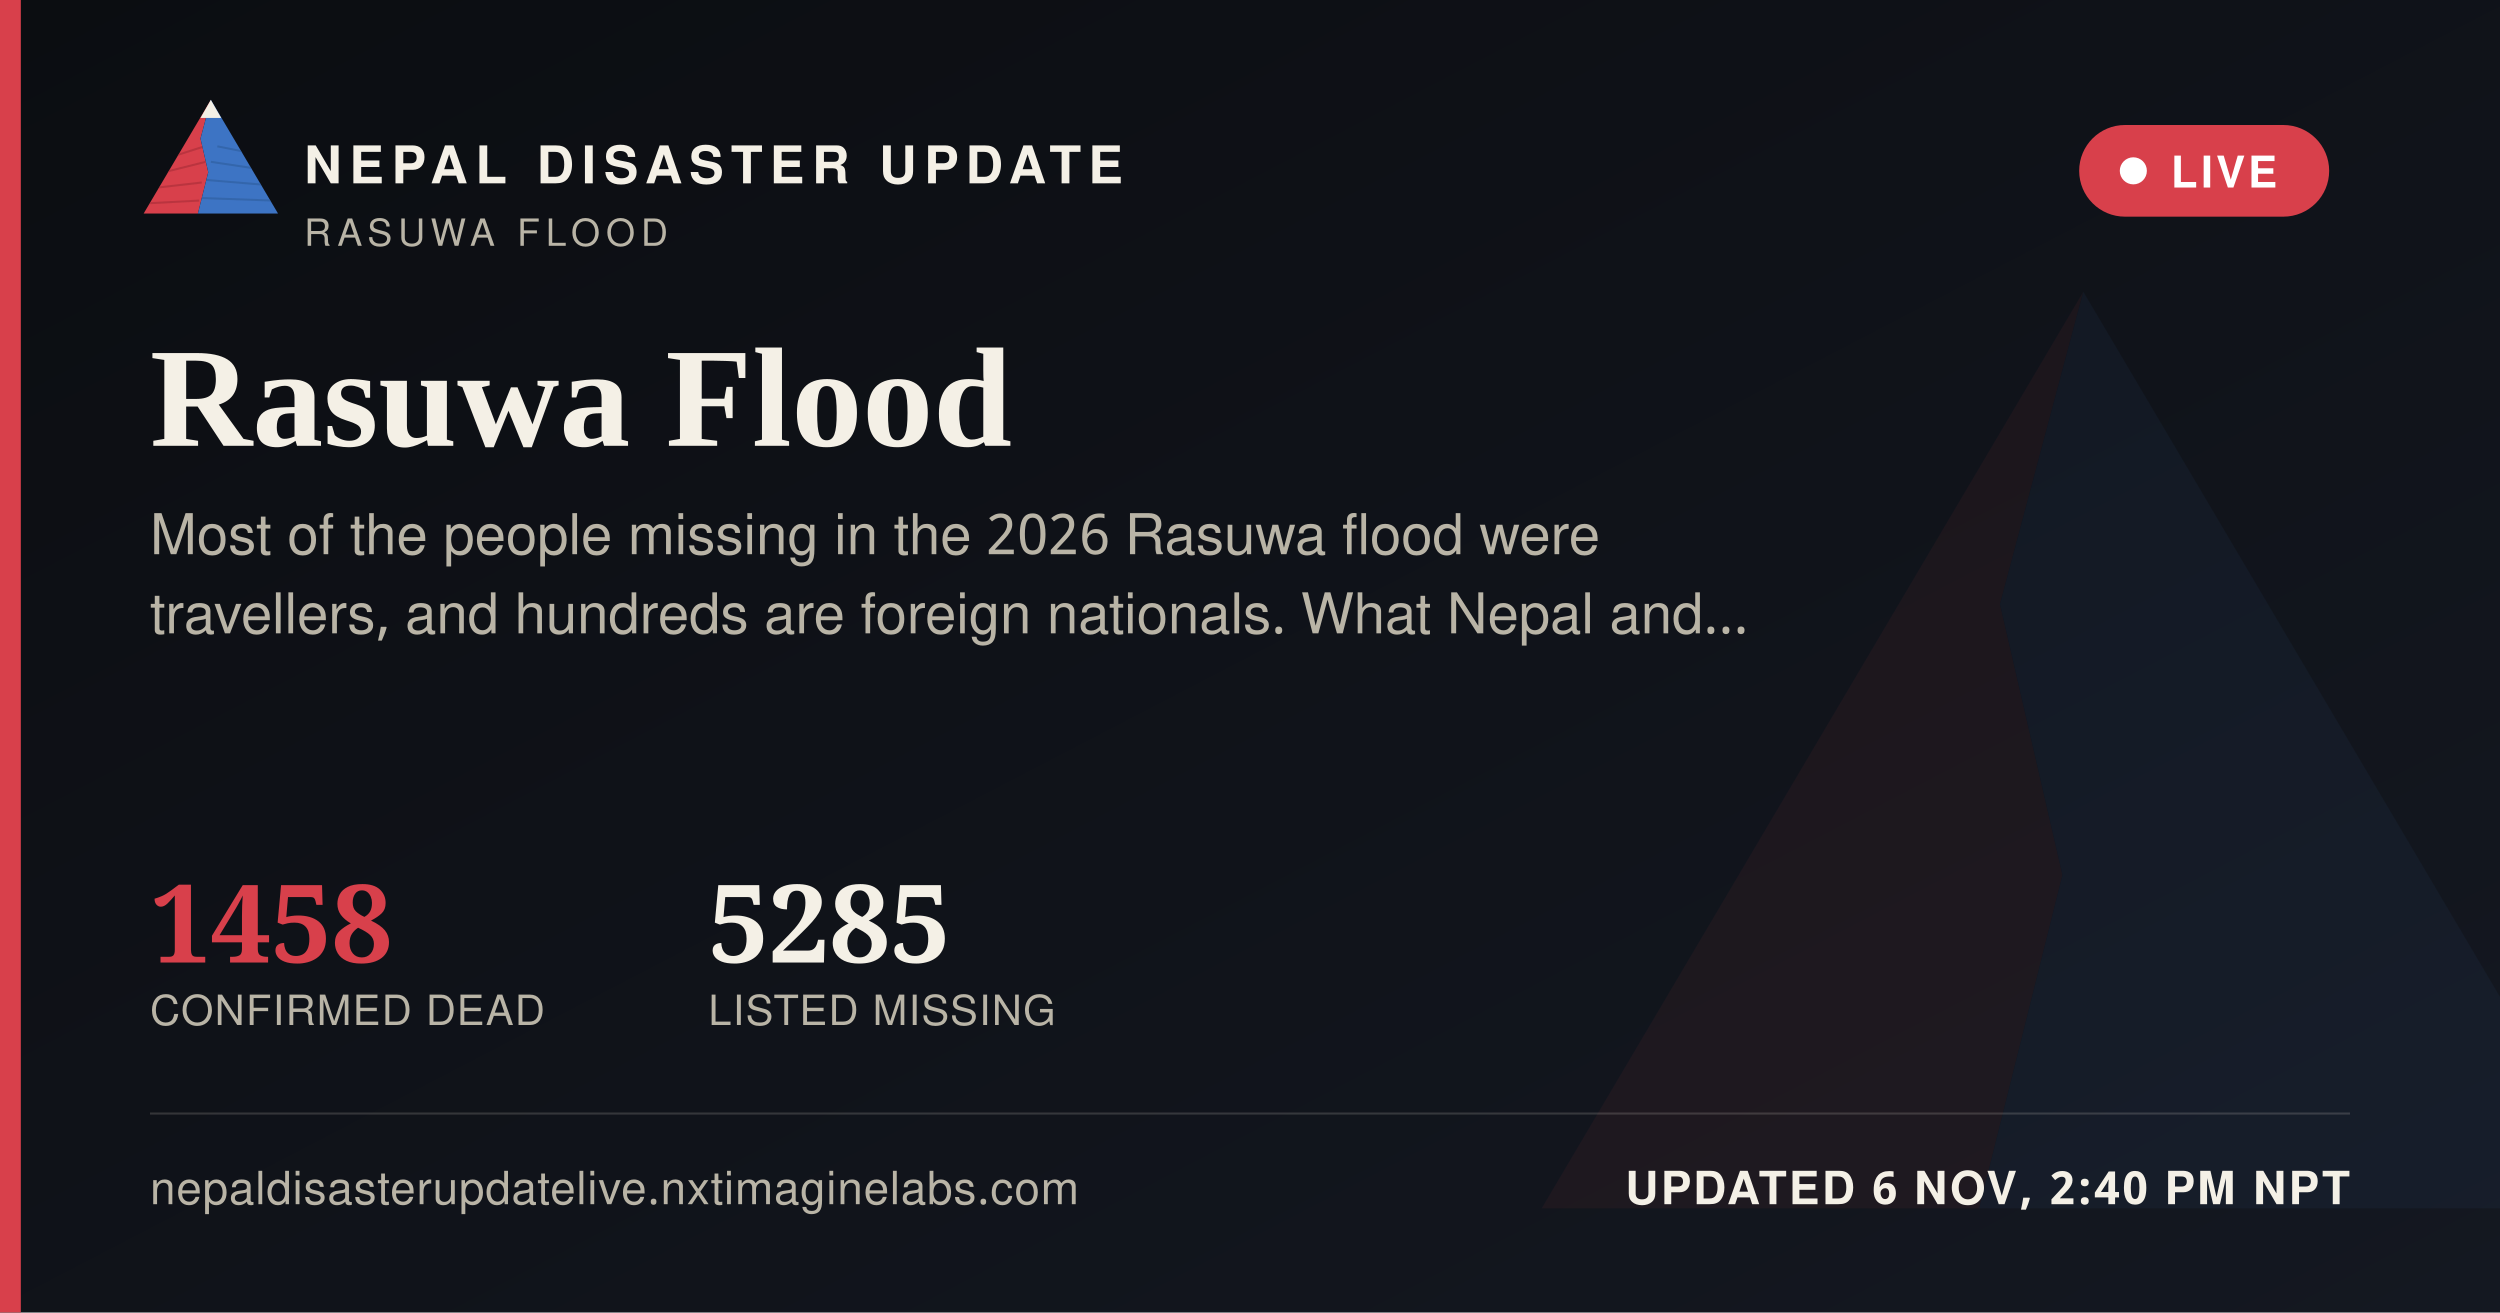
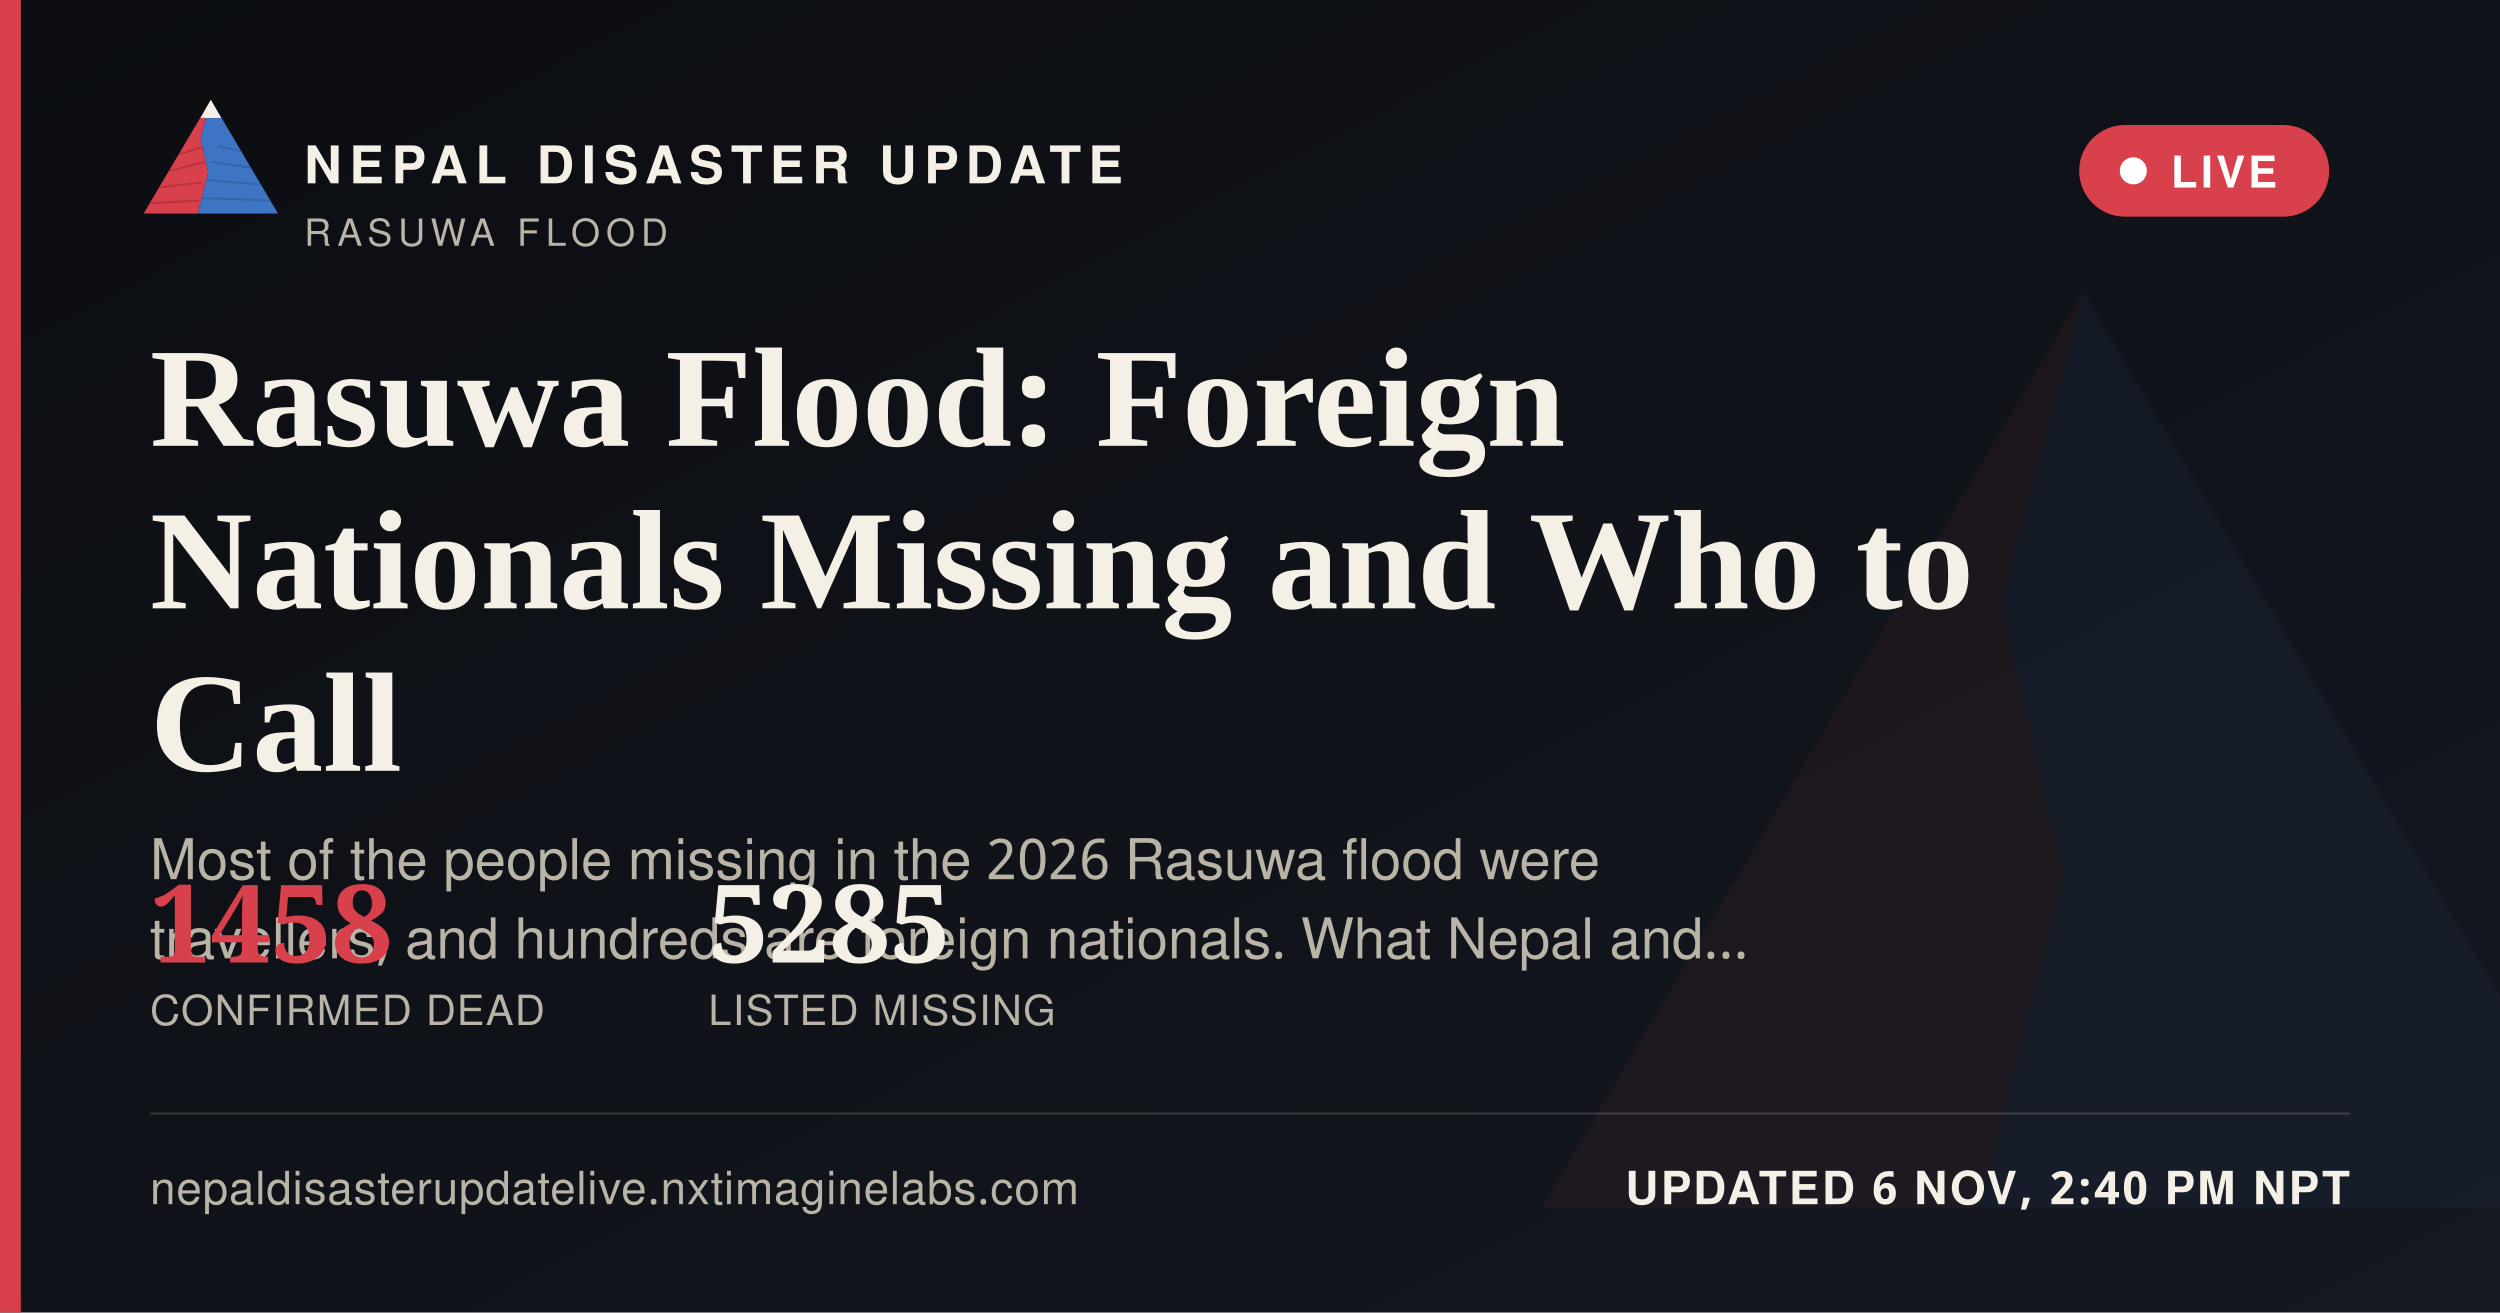
<svg xmlns="http://www.w3.org/2000/svg" width="1200" height="630" viewBox="0 0 1200 630">
  <defs>
    <linearGradient id="ogbg" x1="0" y1="0" x2="1" y2="1">
      <stop offset="0" stop-color="#0B0D11" />
      <stop offset="1" stop-color="#141821" />
    </linearGradient>
  </defs>
  <rect width="1200" height="630" fill="url(#ogbg)" />
  <g transform="translate(700,60) scale(5)" opacity="0.06">
    <polygon points="60,16 52,46 58,72 50,104 8,104" fill="#D8404B" />
    <polygon points="60,16 112,104 50,104 58,72 52,46" fill="#3D74C4" />
  </g>
  <rect x="0" y="0" width="10" height="630" fill="#D8404B" />
  <g transform="translate(64,38) scale(0.62)">
    <g>
      <defs>
        <clipPath id="ogLc">
          <polygon points="60,16 52,46 58,72 50,104 8,104" />
        </clipPath>
        <clipPath id="ogRc">
          <polygon points="60,16 112,104 50,104 58,72 52,46" />
        </clipPath>
      </defs>
      <polygon points="60,16 52,46 58,72 50,104 8,104" fill="#D8404B" />
      <g clip-path="url(#ogLc)" stroke="#A32A34" stroke-width="1.6" fill="none" opacity="0.55">
        <path d="M30,60 L55,52" />
        <path d="M24,72 L56,64" />
        <path d="M18,84 L53,80" />
        <path d="M13,96 L51,94" />
      </g>
      <polygon points="60,16 112,104 50,104 58,72 52,46" fill="#3D74C4" />
      <g clip-path="url(#ogRc)" stroke="#2A5793" stroke-width="1.6" fill="none" opacity="0.5">
        <path d="M65,52 L95,58" />
        <path d="M60,64 L100,70" />
        <path d="M56,78 L104,82" />
        <path d="M52,92 L108,94" />
      </g>
      <polygon points="60,16 52,30 68,30" fill="#F4F0E6" />
    </g>
  </g>
  <text x="146" y="88" font-family="'Public Sans', 'Noto Sans Devanagari', 'Helvetica Neue', Helvetica, Arial, sans-serif" font-size="25" font-weight="800" letter-spacing="3.6" fill="#F4F0E6">NEPAL DISASTER UPDATE</text>
  <text x="146" y="118" font-family="'Public Sans', 'Noto Sans Devanagari', 'Helvetica Neue', Helvetica, Arial, sans-serif" font-size="18" letter-spacing="2.8" fill="#B9B4A6">RASUWA FLOOD</text>
  <g>
    <rect x="998" y="60" width="120" height="44" rx="22" fill="#D8404B" stroke="none" />
    <circle cx="1024" cy="82" r="6.5" fill="#FFFFFF" />
    <text x="1042" y="90" font-family="'Public Sans', 'Noto Sans Devanagari', 'Helvetica Neue', Helvetica, Arial, sans-serif" font-size="21" font-weight="700" letter-spacing="1.6" fill="#FFFFFF">LIVE</text>
  </g>
-   <text x="72" y="214" font-family="Newsreader, 'Noto Serif Devanagari', Georgia, 'Times New Roman', serif" font-size="68" font-weight="600" fill="#F4F0E6">Rasuwa Flood</text>
-   <text x="72" y="266" font-family="'Public Sans', 'Noto Sans Devanagari', 'Helvetica Neue', Helvetica, Arial, sans-serif" font-size="27" fill="#B9B4A6">Most of the people missing in the 2026 Rasuwa flood were</text>
-   <text x="72" y="304" font-family="'Public Sans', 'Noto Sans Devanagari', 'Helvetica Neue', Helvetica, Arial, sans-serif" font-size="27" fill="#B9B4A6">travellers, and hundreds are foreign nationals. What Nepal and…</text>
+   <text x="72" y="214" font-family="Newsreader, 'Noto Serif Devanagari', Georgia, 'Times New Roman', serif" font-size="68" font-weight="600" fill="#F4F0E6">Rasuwa Flood: Foreign</text>
+   <text x="72" y="292" font-family="Newsreader, 'Noto Serif Devanagari', Georgia, 'Times New Roman', serif" font-size="68" font-weight="600" fill="#F4F0E6">Nationals Missing and Who to</text>
+   <text x="72" y="370" font-family="Newsreader, 'Noto Serif Devanagari', Georgia, 'Times New Roman', serif" font-size="68" font-weight="600" fill="#F4F0E6">Call</text>
+   <text x="72" y="422" font-family="'Public Sans', 'Noto Sans Devanagari', 'Helvetica Neue', Helvetica, Arial, sans-serif" font-size="27" fill="#B9B4A6">Most of the people missing in the 2026 Rasuwa flood were</text>
+   <text x="72" y="460" font-family="'Public Sans', 'Noto Sans Devanagari', 'Helvetica Neue', Helvetica, Arial, sans-serif" font-size="27" fill="#B9B4A6">travellers, and hundreds are foreign nationals. What Nepal and…</text>
  <g transform="translate(72,462)">
    <text x="0" y="0" font-family="Newsreader, 'Noto Serif Devanagari', Georgia, 'Times New Roman', serif" font-size="52" font-weight="600" fill="#D8404B">1458</text>
    <text x="0" y="30" font-family="'Public Sans', 'Noto Sans Devanagari', 'Helvetica Neue', Helvetica, Arial, sans-serif" font-size="20" letter-spacing="0.6" fill="#B9B4A6">CONFIRMED DEAD</text>
    <text x="268" y="0" font-family="Newsreader, 'Noto Serif Devanagari', Georgia, 'Times New Roman', serif" font-size="52" font-weight="600" fill="#F4F0E6">5285</text>
    <text x="268" y="30" font-family="'Public Sans', 'Noto Sans Devanagari', 'Helvetica Neue', Helvetica, Arial, sans-serif" font-size="20" letter-spacing="0.6" fill="#B9B4A6">LISTED MISSING</text>
  </g>
  <rect x="72" y="534" width="1056" height="1" fill="rgba(244,240,230,0.16)" />
  <text x="72" y="578" font-family="'Public Sans', 'Noto Sans Devanagari', 'Helvetica Neue', Helvetica, Arial, sans-serif" font-size="22" fill="#B9B4A6" letter-spacing="0.4">nepaldisasterupdatelive.nxtimaginelabs.com</text>
  <text x="1128" y="578" text-anchor="end" font-family="'Public Sans', 'Noto Sans Devanagari', 'Helvetica Neue', Helvetica, Arial, sans-serif" font-size="22" font-weight="700" letter-spacing="1.2" fill="#F4F0E6">UPDATED 6 NOV, 2:40 PM NPT</text>
</svg>
